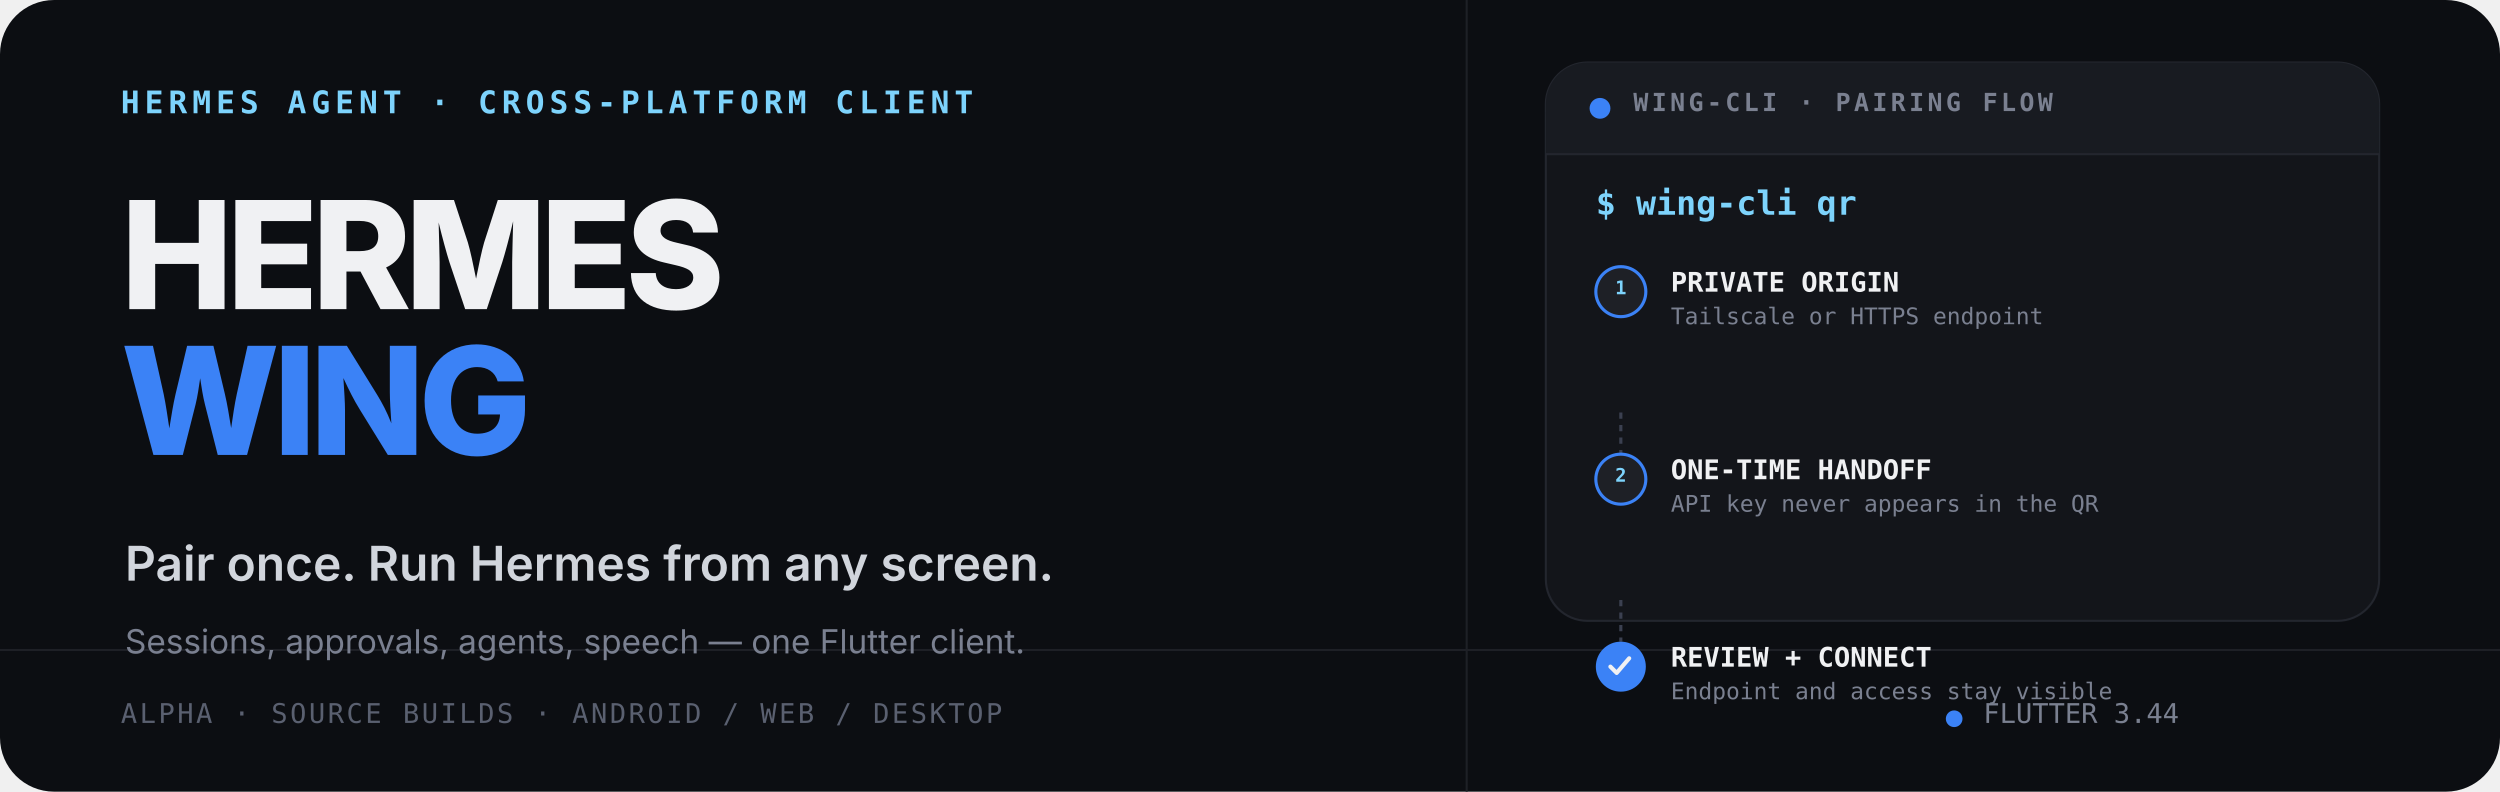
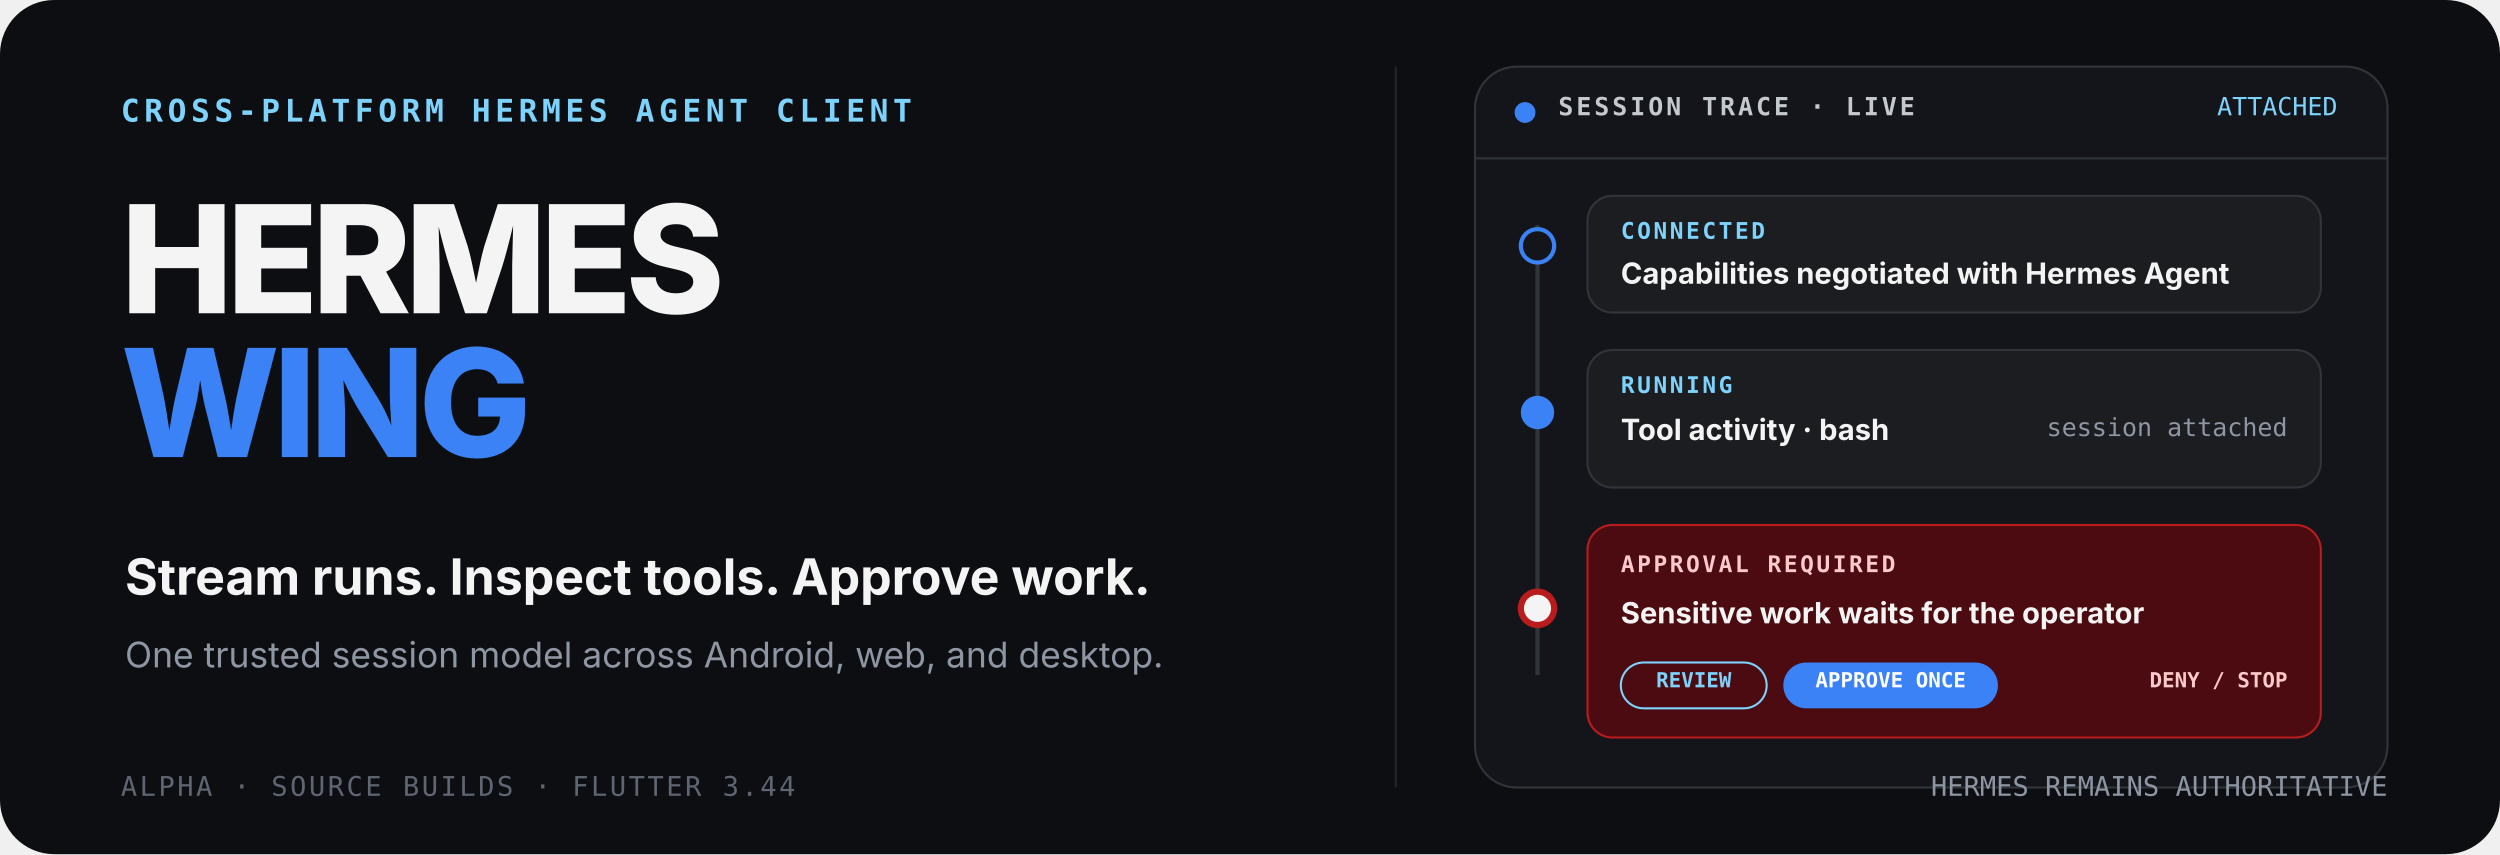
- <svg xmlns="http://www.w3.org/2000/svg" width="1200" height="380" viewBox="0 0 1200 380" role="img" aria-labelledby="title desc">
-   <defs>
-     <linearGradient id="accent-line" x1="0" y1="0" x2="1" y2="0">
-       <stop offset="0%" stop-color="#3b82f6" />
-       <stop offset="100%" stop-color="#7dd3fc" />
-     </linearGradient>
-   </defs>
-   <rect width="1200" height="380" rx="26" fill="#0c0e12" />
-   <path d="M0 312H1200" stroke="#1e2026" stroke-width="1" />
-   <path d="M704 0V380" stroke="#1e2026" stroke-width="1" />
-   <g id="title-block" transform="translate(58 44)">
-     <text x="0" y="0" dominant-baseline="hanging" fill="#7dd3fc" font-family="ui-monospace, SFMono-Regular, Menlo, monospace" font-size="15" font-weight="700" letter-spacing="2.4">HERMES AGENT · CROSS-PLATFORM CLIENT</text>
-     <text x="0" y="52" dominant-baseline="hanging" fill="#f0f1f3" font-family="-apple-system, BlinkMacSystemFont, Segoe UI, sans-serif" font-size="72" font-weight="800" letter-spacing="-3">HERMES</text>
-     <text x="0" y="122" dominant-baseline="hanging" fill="#3b82f6" font-family="-apple-system, BlinkMacSystemFont, Segoe UI, sans-serif" font-size="72" font-weight="800" letter-spacing="-3">WING</text>
-     <text x="2" y="218" dominant-baseline="hanging" fill="#d1d5dc" font-family="-apple-system, BlinkMacSystemFont, Segoe UI, sans-serif" font-size="23" font-weight="600">Pair once. Run Hermes from any screen.</text>
-     <text x="2" y="258" dominant-baseline="hanging" fill="#7a8090" font-family="-apple-system, BlinkMacSystemFont, Segoe UI, sans-serif" font-size="16">Sessions, approvals, agents, speech — one Flutter client.</text>
+ <svg xmlns="http://www.w3.org/2000/svg" width="1200" height="410" viewBox="0 0 1200 410" role="img" aria-labelledby="title desc">
+   <rect width="1200" height="410" rx="26" fill="#0c0e12" />
+   <path d="M670 32V378" stroke="#23262e" />
+   <g id="title-block" transform="translate(58 48)">
+     <text x="0" y="0" dominant-baseline="hanging" fill="#7dd3fc" font-family="ui-monospace, SFMono-Regular, Menlo, monospace" font-size="15" font-weight="700" letter-spacing="2.2">CROSS-PLATFORM HERMES AGENT CLIENT</text>
+     <text x="0" y="50" dominant-baseline="hanging" fill="#f4f4f5" font-family="-apple-system, BlinkMacSystemFont, Segoe UI, sans-serif" font-size="72" font-weight="800" letter-spacing="-3">HERMES</text>
+     <text x="0" y="119" dominant-baseline="hanging" fill="#3b82f6" font-family="-apple-system, BlinkMacSystemFont, Segoe UI, sans-serif" font-size="72" font-weight="800" letter-spacing="-3">WING</text>
+     <text x="2" y="220" dominant-baseline="hanging" fill="#f4f4f5" font-family="-apple-system, BlinkMacSystemFont, Segoe UI, sans-serif" font-size="24" font-weight="650">Stream runs. Inspect tools. Approve work.</text>
+     <text x="2" y="260" dominant-baseline="hanging" fill="#8f96a3" font-family="-apple-system, BlinkMacSystemFont, Segoe UI, sans-serif" font-size="17">One trusted session model across Android, web, and desktop.</text>
  </g>
-   <g id="proof-panel" transform="translate(742 30)">
-     <rect width="400" height="268" rx="20" fill="#13151a" stroke="#23262e" stroke-width="1" />
-     <rect x="0" y="0" width="400" height="44" rx="20" fill="#181b21" />
-     <rect x="0" y="24" width="400" height="20" fill="#181b21" />
-     <circle cx="26" cy="22" r="5" fill="#3b82f6" />
-     <text x="42" y="15" dominant-baseline="hanging" fill="#7a8090" font-family="ui-monospace, SFMono-Regular, Menlo, monospace" font-size="12" font-weight="700" letter-spacing="1.6">WING-CLI · PAIRING FLOW</text>
-     <path d="M0 44H400" stroke="#23262e" stroke-width="1" />
-     <g transform="translate(24 62)" font-family="ui-monospace, SFMono-Regular, Menlo, monospace">
-       <text x="0" y="0" dominant-baseline="hanging" fill="#7dd3fc" font-size="16" font-weight="700">$ wing-cli qr</text>
-       <g transform="translate(0 36)">
-         <circle cx="12" cy="12" r="12" fill="#1e2026" stroke="#3b82f6" stroke-width="1.5" />
-         <text x="12" y="7" dominant-baseline="hanging" text-anchor="middle" fill="#7dd3fc" font-size="9" font-weight="700">1</text>
-         <text x="36" y="3" dominant-baseline="hanging" fill="#f0f1f3" font-size="13" font-weight="700">PRIVATE ORIGIN</text>
-         <text x="36" y="20" dominant-baseline="hanging" fill="#7a8090" font-size="11">Tailscale or HTTPS endpoint</text>
-       </g>
-       <path d="M12 106V126" stroke="#3b4050" stroke-width="1.5" stroke-dasharray="3 3" />
-       <g transform="translate(0 126)">
-         <circle cx="12" cy="12" r="12" fill="#1e2026" stroke="#3b82f6" stroke-width="1.5" />
-         <text x="12" y="7" dominant-baseline="hanging" text-anchor="middle" fill="#7dd3fc" font-size="9" font-weight="700">2</text>
-         <text x="36" y="3" dominant-baseline="hanging" fill="#f0f1f3" font-size="13" font-weight="700">ONE-TIME HANDOFF</text>
-         <text x="36" y="20" dominant-baseline="hanging" fill="#7a8090" font-size="11">API key never appears in the QR</text>
-       </g>
-       <path d="M12 196V216" stroke="#3b4050" stroke-width="1.5" stroke-dasharray="3 3" />
-       <g transform="translate(0 216)">
-         <circle cx="12" cy="12" r="12" fill="#3b82f6" />
-         <path d="M7 12l3 3 6-7" fill="none" stroke="#f0f1f3" stroke-width="2" stroke-linecap="round" stroke-linejoin="round" />
-         <text x="36" y="3" dominant-baseline="hanging" fill="#f0f1f3" font-size="13" font-weight="700">REVIEW + CONNECT</text>
-         <text x="36" y="20" dominant-baseline="hanging" fill="#7a8090" font-size="11">Endpoint and access stay visible</text>
-       </g>
-     </g>
+   <g id="session-trace" transform="translate(708 32)">
+     <rect width="438" height="346" rx="20" fill="#13151a" stroke="#30343b" />
+     <circle cx="24" cy="22" r="5" fill="#3b82f6" />
+     <text x="40" y="15" dominant-baseline="hanging" fill="#c4c8cf" font-family="ui-monospace, SFMono-Regular, Menlo, monospace" font-size="12" font-weight="700" letter-spacing="1.4">SESSION TRACE · LIVE</text>
+     <text x="414" y="15" dominant-baseline="hanging" text-anchor="end" fill="#7dd3fc" font-family="ui-monospace, SFMono-Regular, Menlo, monospace" font-size="12">ATTACHED</text>
+     <path d="M0 44H438" stroke="#30343b" />
+     <path d="M30 76V292" stroke="#30343b" stroke-width="2" />
+     <circle cx="30" cy="86" r="8" fill="#13151a" stroke="#3b82f6" stroke-width="2" />
+     <rect x="54" y="62" width="352" height="56" rx="12" fill="#1b1d21" stroke="#30343b" />
+     <text x="70" y="75" dominant-baseline="hanging" fill="#7dd3fc" font-family="ui-monospace, SFMono-Regular, Menlo, monospace" font-size="11" font-weight="700" letter-spacing="1.2">CONNECTED</text>
+     <text x="70" y="94" dominant-baseline="hanging" fill="#f4f4f5" font-family="-apple-system, BlinkMacSystemFont, Segoe UI, sans-serif" font-size="14" font-weight="650">Capabilities negotiated with Hermes Agent</text>
+     <circle cx="30" cy="166" r="8" fill="#3b82f6" />
+     <rect x="54" y="136" width="352" height="66" rx="12" fill="#1b1d21" stroke="#30343b" />
+     <text x="70" y="149" dominant-baseline="hanging" fill="#7dd3fc" font-family="ui-monospace, SFMono-Regular, Menlo, monospace" font-size="11" font-weight="700" letter-spacing="1.2">RUNNING</text>
+     <text x="70" y="169" dominant-baseline="hanging" fill="#f4f4f5" font-family="-apple-system, BlinkMacSystemFont, Segoe UI, sans-serif" font-size="14" font-weight="650">Tool activity · bash</text>
+     <text x="390" y="169" dominant-baseline="hanging" text-anchor="end" fill="#8f96a3" font-family="ui-monospace, SFMono-Regular, Menlo, monospace" font-size="12">session attached</text>
+     <circle cx="30" cy="260" r="8" fill="#f4f4f5" stroke="#b91c1c" stroke-width="3" />
+     <rect x="54" y="220" width="352" height="102" rx="12" fill="#4b0b11" stroke="#b91c1c" />
+     <text x="70" y="235" dominant-baseline="hanging" fill="#fecaca" font-family="ui-monospace, SFMono-Regular, Menlo, monospace" font-size="11" font-weight="700" letter-spacing="1.2">APPROVAL REQUIRED</text>
+     <text x="70" y="257" dominant-baseline="hanging" fill="#f4f4f5" font-family="-apple-system, BlinkMacSystemFont, Segoe UI, sans-serif" font-size="14" font-weight="650">Sensitive work waits for the operator</text>
+     <rect x="70" y="286" width="70" height="22" rx="11" fill="none" stroke="#7dd3fc" />
+     <text x="105" y="291" dominant-baseline="hanging" text-anchor="middle" fill="#7dd3fc" font-family="ui-monospace, SFMono-Regular, Menlo, monospace" font-size="10" font-weight="700">REVIEW</text>
+     <rect x="148" y="286" width="103" height="22" rx="11" fill="#3b82f6" />
+     <text x="199.5" y="291" dominant-baseline="hanging" text-anchor="middle" fill="#ffffff" font-family="ui-monospace, SFMono-Regular, Menlo, monospace" font-size="10" font-weight="700">APPROVE ONCE</text>
+     <text x="390" y="291" dominant-baseline="hanging" text-anchor="end" fill="#fecaca" font-family="ui-monospace, SFMono-Regular, Menlo, monospace" font-size="10" font-weight="700">DENY / STOP</text>
  </g>
-   <g id="metadata" transform="translate(58 338)">
-     <text x="0" y="0" dominant-baseline="hanging" fill="#5a6070" font-family="ui-monospace, SFMono-Regular, Menlo, monospace" font-size="13" letter-spacing="1.2">ALPHA · SOURCE BUILDS · ANDROID / WEB / DESKTOP</text>
-     <circle cx="880" cy="7" r="4" fill="#3b82f6" />
-     <text x="894" y="0" dominant-baseline="hanging" fill="#7a8090" font-family="ui-monospace, SFMono-Regular, Menlo, monospace" font-size="13">FLUTTER 3.44</text>
+   <g id="metadata" transform="translate(58 373)">
+     <text x="0" y="0" dominant-baseline="hanging" fill="#5f6672" font-family="ui-monospace, SFMono-Regular, Menlo, monospace" font-size="13" letter-spacing="1.2">ALPHA · SOURCE BUILDS · FLUTTER 3.44</text>
+     <text x="1088" y="0" dominant-baseline="hanging" text-anchor="end" fill="#8f96a3" font-family="ui-monospace, SFMono-Regular, Menlo, monospace" font-size="13">HERMES REMAINS AUTHORITATIVE</text>
  </g>
</svg>
